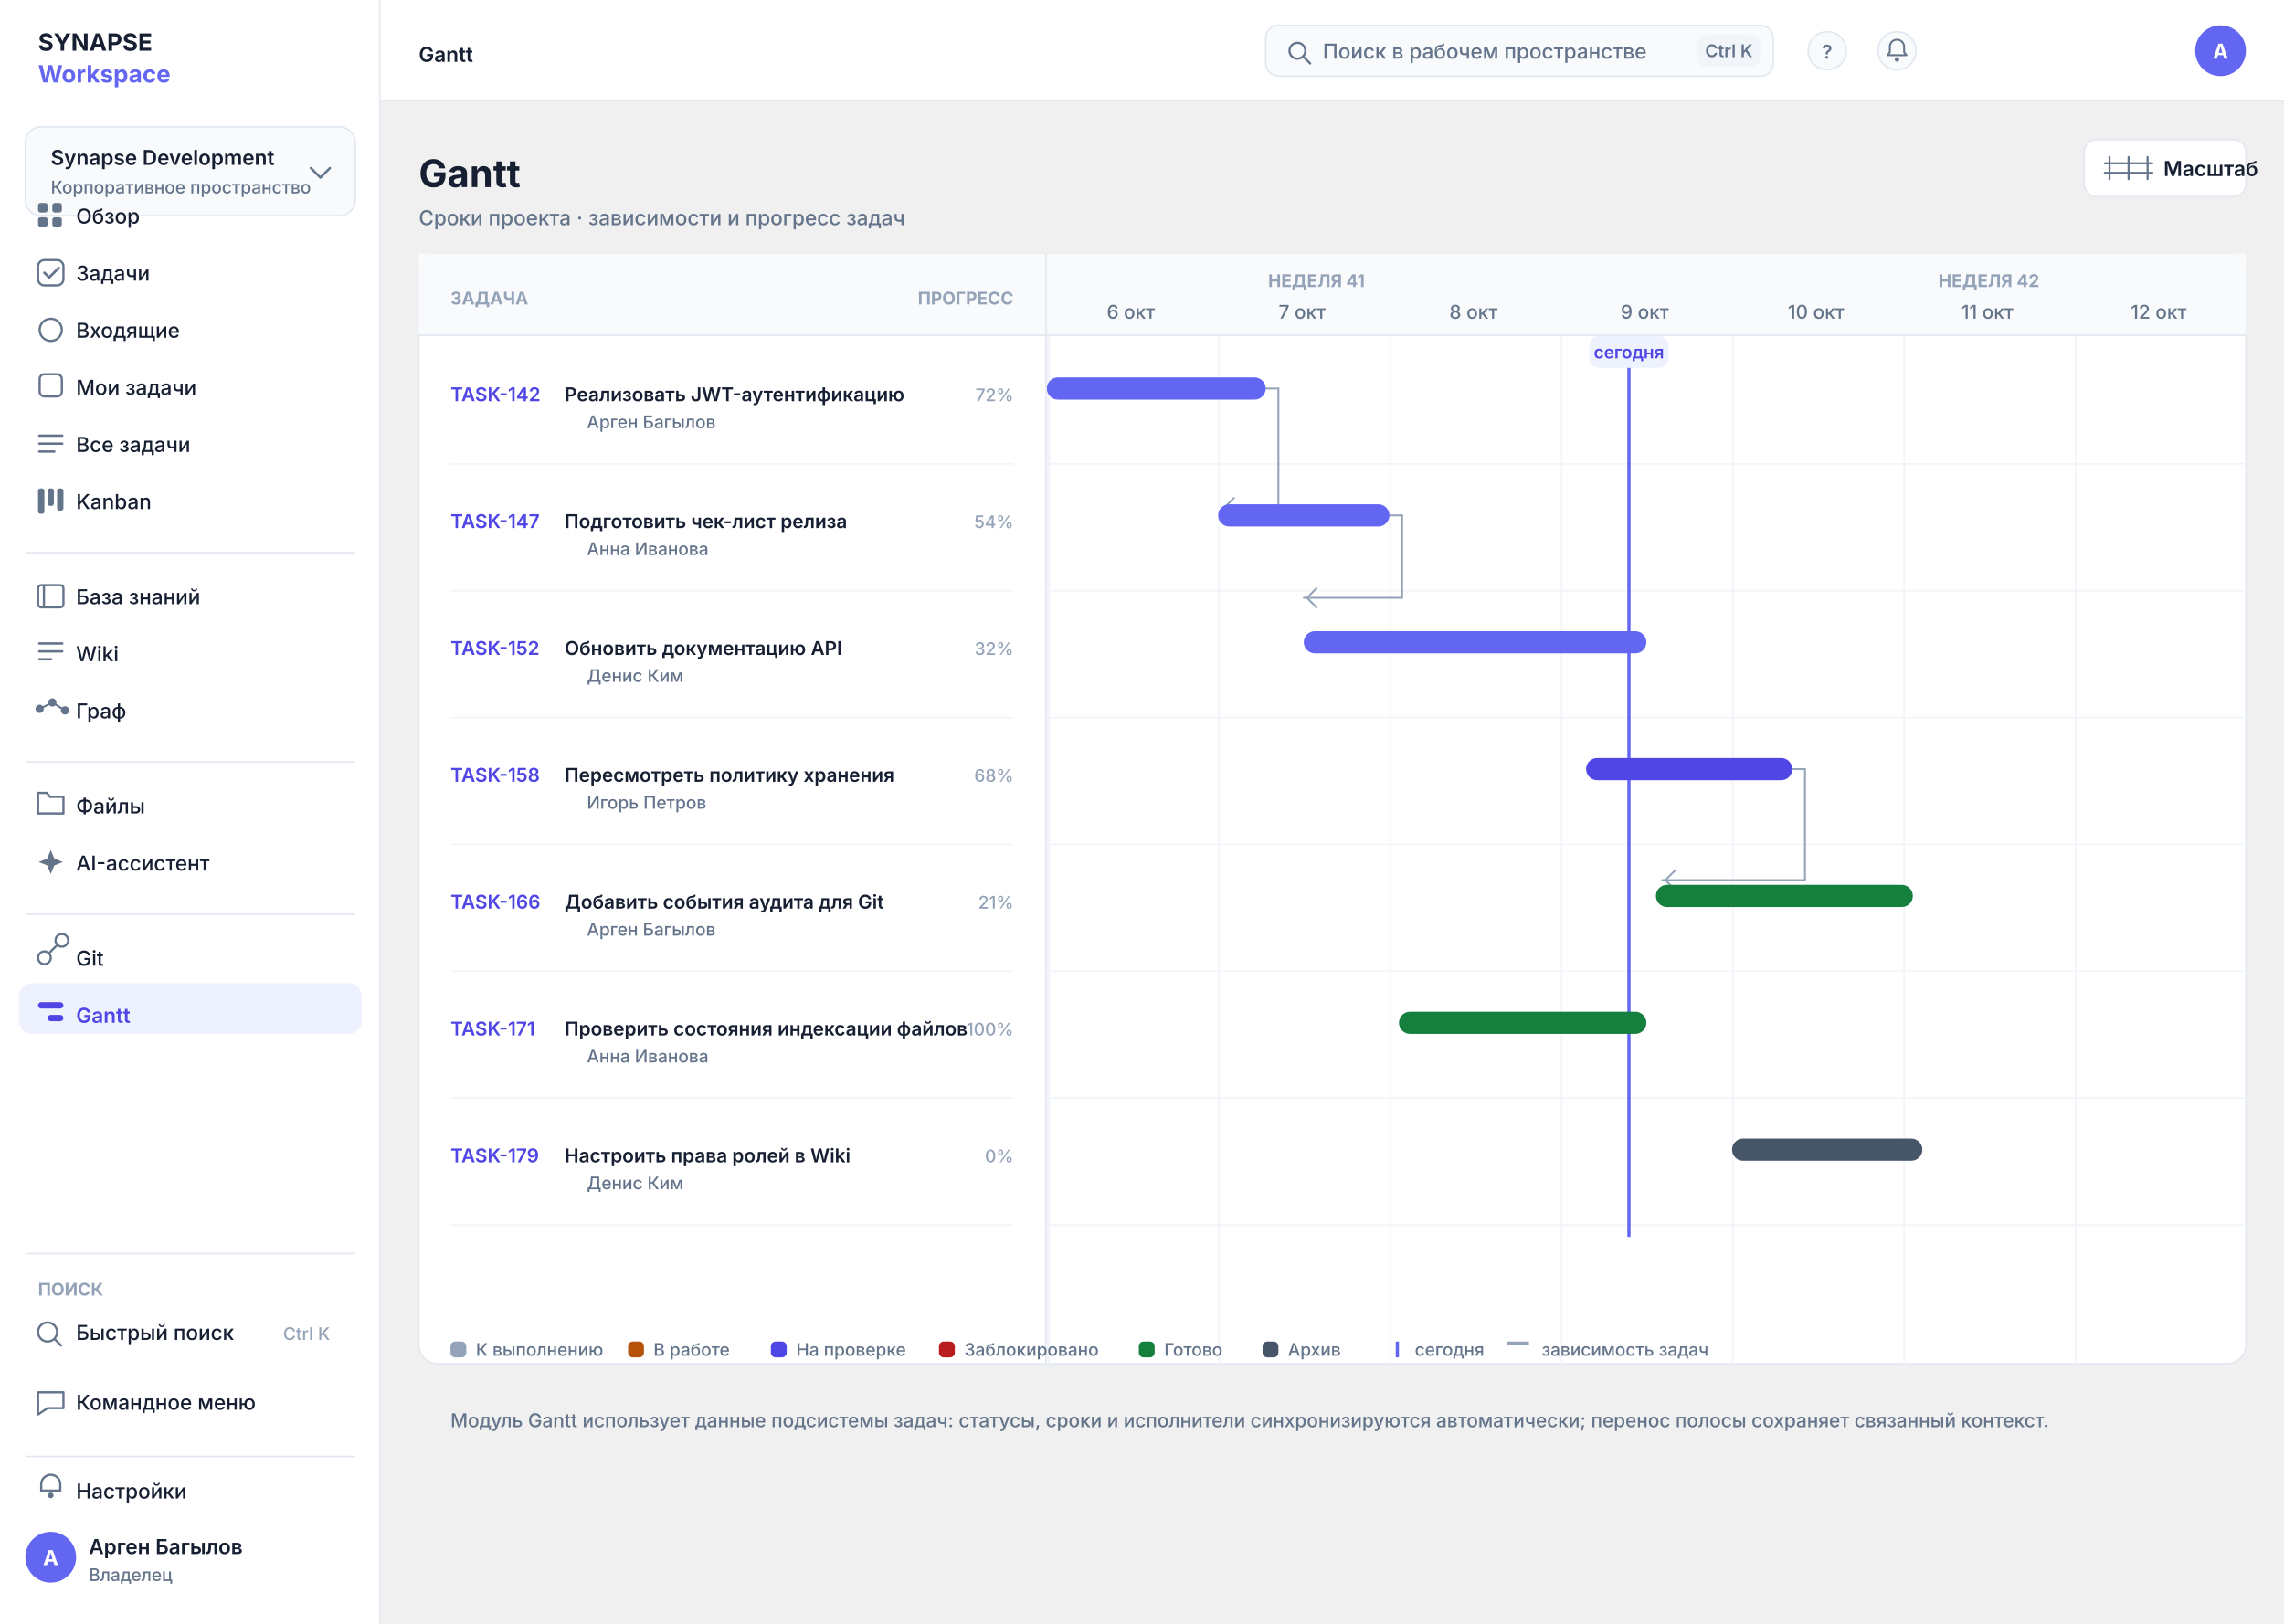
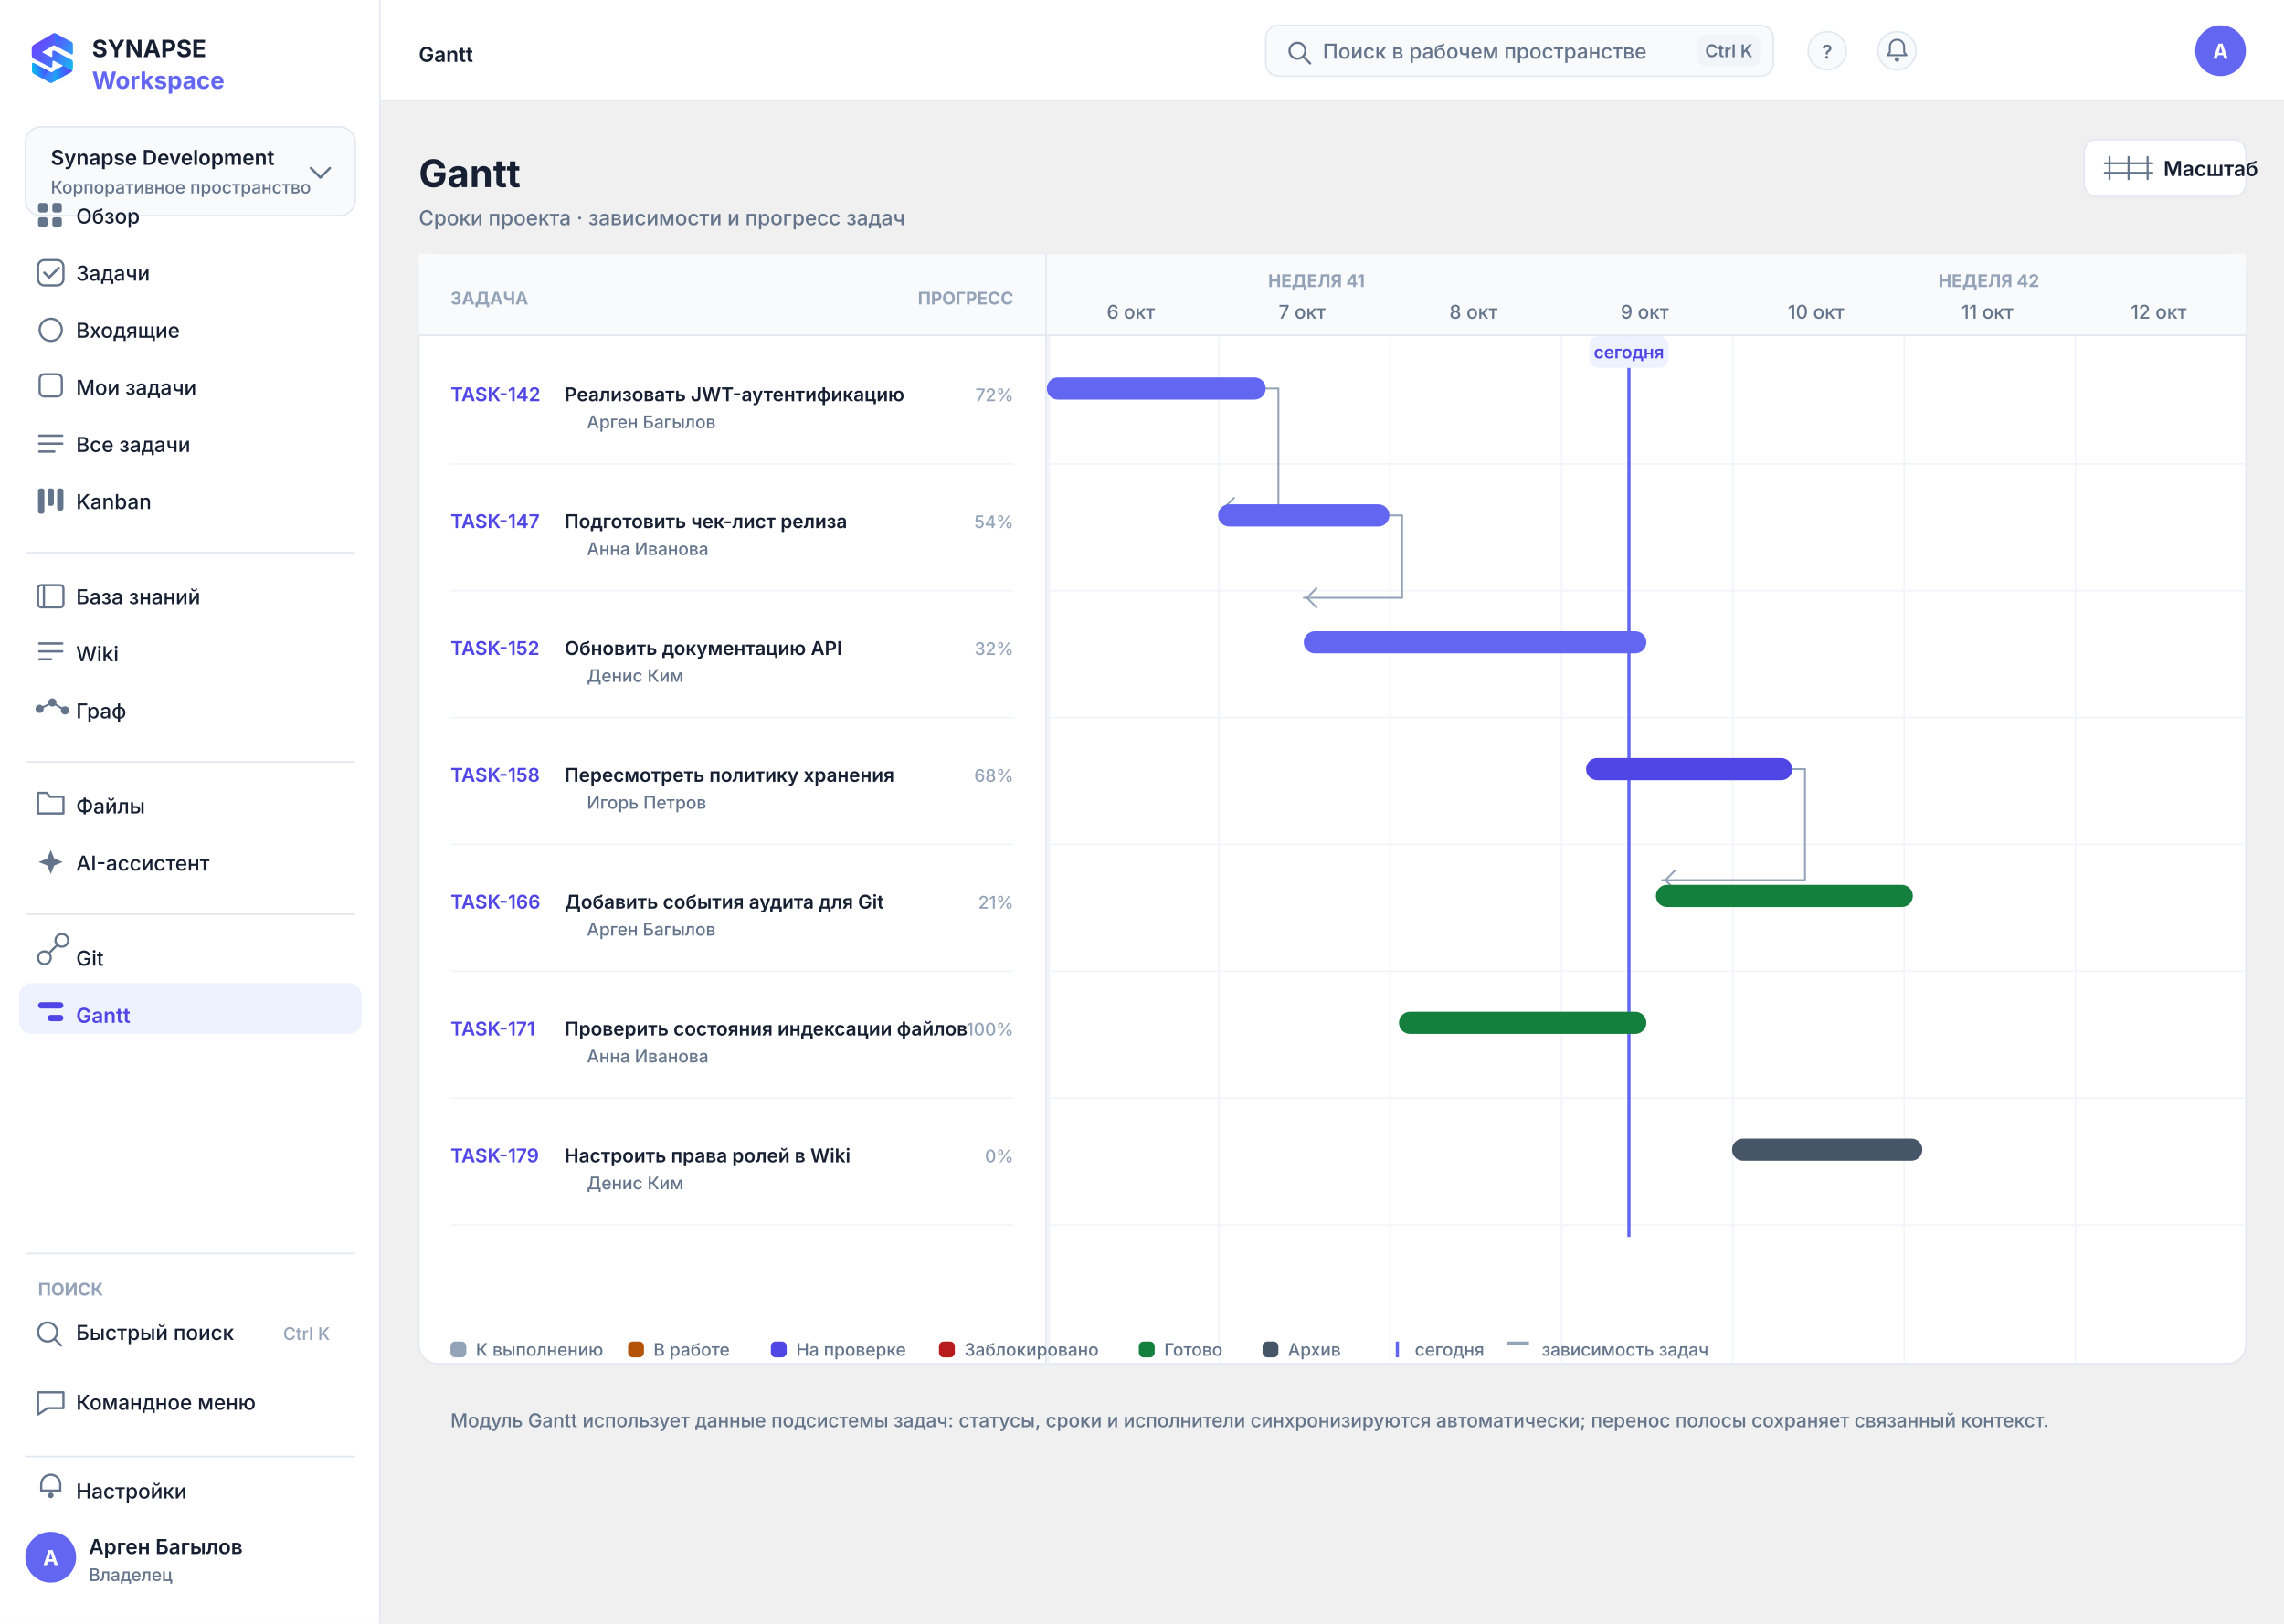
<svg xmlns="http://www.w3.org/2000/svg" width="1440" height="1024" viewBox="0 0 1440 1024" font-family="Inter, Arial, sans-serif">
+   <defs>
+     <linearGradient id="logoGrad" x1="0.000" y1="0.000" x2="1.106" y2="0.864">
+       <stop offset="0" stop-color="#713BFF" />
+       <stop offset="0.48" stop-color="#4E69FF" />
+       <stop offset="1" stop-color="#00D7E8" />
+     </linearGradient>
+     <linearGradient id="logoGrad2" x1="-0.157" y1="0.025" x2="0.975" y2="-0.157">
+       <stop offset="0" stop-color="#00CFE8" />
+       <stop offset="0.52" stop-color="#356EFF" />
+       <stop offset="1" stop-color="#7A35FF" />
+     </linearGradient>
+   </defs>
  <g id="sidebar">
    <rect id="sidebar-bg" x="0" y="0" width="240" height="1024" fill="#FFFFFF" />
    <rect id="sidebar-border" x="239" y="0" width="1" height="1024" fill="#E2E8F0" />
-     <text id="brand-line1" x="24" y="32" font-size="15" font-weight="700" fill="#172033">SYNAPSE</text>
-     <text id="brand-line2" x="24" y="52" font-size="15" font-weight="700" fill="#6366F1">Workspace</text>
+     <g id="brand-mark" transform="translate(20 21) scale(0.1912)">
+       <g id="logo-mark" transform="translate(-2.75 -1.75)">
+         <g id="logo-body" fill="url(#logoGrad)">
+           <path id="logo-body-1" d="M75.75 1.75 L79.75 2.00 L84.25 4.00 L87.00 5.75 L105.50 15.00 L106.25 15.75 L121.00 23.00 L129.25 27.75 L130.50 28.00 L135.75 31.25 L137.50 34.00 L138.50 36.75 L138.75 68.00 L138.00 69.75 L135.75 71.50 L134.25 71.50 L132.50 70.75 L122.50 65.00 L109.75 58.75 L97.75 52.00 L90.50 48.75 L77.75 41.75 L76.50 41.50 L74.50 41.75 L72.00 43.00 L61.50 49.75 L60.00 50.25 L49.50 56.75 L38.25 63.00 L37.50 64.25 L46.75 69.75 L66.50 79.75 L68.25 80.00 L69.75 79.25 L70.75 77.25 L70.75 62.00 L71.75 60.25 L73.25 59.00 L76.50 58.75 L85.25 63.75 L94.25 68.00 L104.25 73.75 L120.75 82.00 L127.00 85.75 L134.00 89.00 L136.75 91.50 L138.00 93.75 L138.75 96.50 L138.75 119.00 L136.75 125.00 L135.00 127.50 L131.50 130.50 L81.50 158.00 L71.00 164.50 L68.25 165.50 L64.50 165.50 L58.50 162.75 L45.75 155.00 L41.00 152.75 L32.00 147.25 L9.00 134.50 L5.75 131.50 L4.00 128.00 L3.75 126.00 L4.00 101.25 L6.00 99.50 L8.00 99.50 L66.00 130.00 L69.25 129.75 L91.25 117.00 L103.50 110.75 L105.00 109.75 L105.75 108.50 L104.25 107.25 L77.00 93.00 L74.75 92.00 L73.75 92.00 L71.00 94.25 L70.75 111.25 L68.50 114.00 L65.00 114.25 L61.25 112.75 L41.50 102.00 L9.50 85.75 L6.25 83.50 L5.00 82.00 L4.00 80.50 L3.00 77.50 L2.75 50.75 L4.00 46.25 L5.00 44.25 L6.00 42.75 L9.00 40.00 L34.50 25.00 L37.25 23.75 L39.50 22.00 L61.00 9.75 L68.00 5.25 L74.00 2.00 L75.75 1.75 Z" />
+         </g>
+         <g id="logo-fold" fill="url(#logoGrad2)">
+           <path id="logo-fold-1" d="M73.50 91.75 L75.75 92.00 L82.50 95.75 L83.75 95.75 L88.50 98.75 L91.25 99.75 L96.00 102.75 L104.50 107.00 L106.00 108.25 L106.00 109.25 L106.75 110.25 L112.00 112.00 L125.00 119.25 L130.50 121.75 L132.50 123.50 L134.25 124.25 L135.25 126.00 L137.25 123.50 L138.75 118.25 L138.75 96.50 L138.75 119.00 L136.75 125.00 L135.00 127.50 L131.50 130.50 L95.75 150.00 L77.25 160.75 L76.75 161.00 L77.00 159.75 L75.50 160.50 L75.25 160.00 L76.25 158.75 L75.75 158.25 L76.25 157.50 L75.75 157.00 L76.25 156.25 L75.75 155.75 L76.25 155.00 L75.75 154.25 L76.75 153.00 L76.25 152.50 L76.75 151.75 L76.25 151.25 L76.75 150.50 L76.25 149.75 L76.75 149.25 L76.25 147.00 L77.25 146.00 L76.75 145.25 L77.25 144.75 L76.75 144.00 L77.25 143.50 L76.75 142.75 L77.25 142.00 L76.75 141.50 L77.75 140.25 L77.25 139.50 L77.75 139.00 L77.25 138.25 L77.75 137.75 L77.25 137.00 L77.75 136.50 L77.25 134.25 L78.25 133.25 L77.75 132.50 L78.25 132.00 L78.00 128.25 L80.25 127.00 L81.00 126.00 L80.25 125.25 L79.25 125.25 L81.00 123.50 L80.00 123.50 L91.25 117.00 L103.50 110.75 L105.00 109.75 L105.75 108.50 L104.25 107.25 L77.00 93.00 L73.75 92.00 L71.00 94.25 L70.75 111.25 L68.50 114.00 L64.00 114.00 L68.00 114.00 L70.00 112.25 L70.75 110.75 L70.75 94.50 L71.50 93.25 L73.50 91.75 Z" />
+           <path id="logo-fold-2" d="M6.75 99.25 L11.00 101.00 L66.00 130.00 L69.25 129.75 L66.25 130.50 L57.25 126.00 L57.25 127.00 L59.50 128.75 L59.00 129.00 L55.50 127.75 L53.25 128.75 L53.00 130.75 L52.50 130.75 L52.00 132.25 L52.00 133.75 L48.50 139.75 L38.75 147.00 L38.00 147.75 L38.50 149.25 L37.75 149.75 L35.75 148.75 L35.25 149.25 L9.00 134.50 L5.25 130.75 L4.00 128.00 L3.75 126.00 L3.75 102.00 L5.50 99.75 L6.75 99.25 Z" />
+           <path id="logo-fold-3" d="M75.75 1.75 L79.75 2.00 L84.25 4.00 L117.75 21.50 L101.75 14.00 L102.00 15.00 L103.00 15.25 L103.00 15.75 L100.25 16.00 L99.50 17.00 L100.00 18.25 L99.50 19.00 L100.50 21.25 L101.75 21.25 L102.00 20.00 L102.75 21.50 L99.00 23.75 L97.00 26.00 L90.00 30.75 L84.75 35.50 L82.75 36.50 L83.00 34.75 L82.00 33.50 L82.50 33.00 L82.00 32.25 L82.50 31.50 L81.50 30.25 L82.00 29.75 L81.00 28.50 L81.50 27.75 L81.00 27.00 L81.50 26.50 L80.50 25.25 L81.00 24.50 L80.50 23.75 L81.00 23.25 L80.00 22.00 L80.50 21.25 L80.00 20.50 L80.50 20.00 L79.50 19.00 L79.75 16.50 L79.00 15.75 L79.25 13.50 L78.50 12.50 L78.75 11.50 L78.00 10.75 L78.25 8.25 L77.25 7.25 L77.75 6.75 L77.25 6.00 L77.75 5.25 L76.75 4.00 L77.50 2.50 L75.25 2.25 L72.50 3.00 L50.50 15.75 L71.50 3.25 L74.00 2.00 L75.75 1.75 Z" />
+           <path id="logo-fold-4" d="M74.00 58.75 L77.25 59.00 L85.25 63.75 L94.25 68.00 L96.75 69.75 L119.50 81.50 L87.25 65.25 L86.25 65.75 L87.50 66.50 L87.50 67.50 L87.00 67.75 L87.00 70.75 L87.50 71.75 L87.00 72.00 L87.00 73.75 L87.00 72.00 L86.50 72.00 L86.50 73.75 L86.00 74.25 L85.25 73.25 L85.75 72.50 L83.50 69.00 L80.75 68.50 L80.75 68.00 L78.75 68.00 L77.00 66.00 L78.75 62.50 L80.00 62.50 L80.75 63.25 L81.50 63.25 L82.00 62.50 L76.00 59.00 L73.75 59.25 L72.50 60.00 L71.00 62.75 L70.75 78.50 L69.25 80.00 L66.25 80.00 L44.00 68.50 L37.50 64.75 L37.25 63.75 L38.00 63.25 L37.50 63.75 L38.00 64.75 L46.75 69.75 L66.50 79.75 L68.25 80.00 L69.75 79.25 L70.75 77.25 L70.75 62.00 L71.75 60.25 L74.00 58.75 Z" />
+         </g>
+       </g>
+     </g>
+     <text id="brand-line1" x="58" y="36" font-size="15" font-weight="700" fill="#172033">SYNAPSE</text>
+     <text id="brand-line2" x="58" y="56" font-size="15" font-weight="700" fill="#6366F1">Workspace</text>
    <g id="workspace-switcher">
      <rect x="16" y="80" width="208" height="56" rx="10" fill="#F8FAFC" stroke="#E2E8F0" />
      <text x="32" y="104" font-size="13" font-weight="600" fill="#172033">Synapse Development</text>
      <text x="32" y="122" font-size="11" font-weight="500" fill="#64748B">Корпоративное пространство</text>
      <path d="M196 106l6 6 6-6" fill="none" stroke="#64748B" stroke-width="1.5" stroke-linecap="round" stroke-linejoin="round" />
    </g>
    <g id="nav-primary">
      <rect x="24" y="128" width="6" height="6" rx="1.5" fill="#64748B" />
      <rect x="33" y="128" width="6" height="6" rx="1.5" fill="#64748B" />
      <rect x="24" y="137" width="6" height="6" rx="1.5" fill="#64748B" />
      <rect x="33" y="137" width="6" height="6" rx="1.5" fill="#64748B" />
      <text x="48" y="141" font-size="13" font-weight="500" fill="#172033">Обзор</text>
      <rect id="nav-tasks" x="24" y="164" width="16" height="16" rx="4" fill="none" stroke="#64748B" stroke-width="1.4" />
      <path d="M28 172l3 3 6-6" fill="none" stroke="#64748B" stroke-width="1.6" stroke-linecap="round" stroke-linejoin="round" />
      <text x="48" y="177" font-size="13" font-weight="500" fill="#172033">Задачи</text>
      <circle cx="32" cy="208" r="7" fill="none" stroke="#64748B" stroke-width="1.4" />
      <text x="48" y="213" font-size="13" font-weight="500" fill="#172033">Входящие</text>
      <rect x="25" y="236" width="14" height="14" rx="3" fill="none" stroke="#64748B" stroke-width="1.4" />
      <text x="48" y="249" font-size="13" font-weight="500" fill="#172033">Мои задачи</text>
      <rect x="24" y="274" width="16" height="1.5" rx="0.75" fill="#64748B" />
      <rect x="24" y="279" width="16" height="1.5" rx="0.75" fill="#64748B" />
      <rect x="24" y="284" width="11" height="1.5" rx="0.75" fill="#64748B" />
      <text x="48" y="285" font-size="13" font-weight="500" fill="#172033">Все задачи</text>
      <rect x="24" y="308" width="4" height="16" rx="1.5" fill="#64748B" />
      <rect x="30" y="308" width="4" height="11" rx="1.5" fill="#64748B" />
      <rect x="36" y="308" width="4" height="14" rx="1.5" fill="#64748B" />
      <text x="48" y="321" font-size="13" font-weight="500" fill="#172033">Kanban</text>
    </g>
    <rect id="divider-1" x="16" y="348" width="208" height="1" fill="#E2E8F0" />
    <g id="nav-knowledge">
      <rect x="24" y="369" width="16" height="14" rx="2" fill="none" stroke="#64748B" stroke-width="1.4" />
      <rect x="27" y="369" width="1.4" height="14" fill="#64748B" />
      <text x="48" y="381" font-size="13" font-weight="500" fill="#172033">База знаний</text>
      <rect x="24" y="405" width="16" height="1.5" rx="0.75" fill="#64748B" />
      <rect x="24" y="410" width="16" height="1.5" rx="0.75" fill="#64748B" />
      <rect x="24" y="415" width="9" height="1.5" rx="0.75" fill="#64748B" />
      <text x="48" y="417" font-size="13" font-weight="500" fill="#172033">Wiki</text>
      <path d="M25 447l8-4 8 5" fill="none" stroke="#64748B" stroke-width="1.2" />
      <circle cx="25" cy="447" r="2.6" fill="#64748B" />
      <circle cx="33" cy="443" r="2.6" fill="#64748B" />
      <circle cx="41" cy="448" r="2.6" fill="#64748B" />
      <text x="48" y="453" font-size="13" font-weight="500" fill="#172033">Граф</text>
    </g>
    <rect id="divider-2" x="16" y="480" width="208" height="1" fill="#E2E8F0" />
    <g id="nav-workspace">
      <path d="M24 500h5.5l2 2.5h8.5v10.5H24z" fill="none" stroke="#64748B" stroke-width="1.4" stroke-linejoin="round" />
      <text x="48" y="513" font-size="13" font-weight="500" fill="#172033">Файлы</text>
      <path d="M32 536l2.2 5.4 5.4 2.2-5.4 2.2-2.2 5.4-2.2-5.4-5.4-2.2 5.4-2.2z" fill="#64748B" />
      <text x="48" y="549" font-size="13" font-weight="500" fill="#172033">AI-ассистент</text>
    </g>
    <rect id="divider-3" x="16" y="576" width="208" height="1" fill="#E2E8F0" />
    <g id="nav-modules">
      <circle cx="28" cy="604" r="4" fill="none" stroke="#64748B" stroke-width="1.4" />
      <path d="M31 601l6-6" fill="none" stroke="#64748B" stroke-width="1.4" />
      <circle cx="39" cy="593" r="4" fill="none" stroke="#64748B" stroke-width="1.4" />
      <text x="48" y="609" font-size="13" font-weight="500" fill="#172033">Git</text>
      <rect id="nav-gantt" x="12" y="620" width="216" height="32" rx="8" fill="#EEF2FF" />
      <rect x="24" y="632" width="16" height="4" rx="2" fill="#4F46E5" />
      <rect x="30" y="640" width="10" height="4" rx="2" fill="#4F46E5" />
      <text x="48" y="645" font-size="13" font-weight="600" fill="#4F46E5">Gantt</text>
    </g>
    <rect id="divider-4" x="16" y="790" width="208" height="1" fill="#E2E8F0" />
    <text id="nav-search-label" x="24" y="817" font-size="11" font-weight="700" fill="#94A3B8">ПОИСК</text>
    <circle cx="30" cy="840" r="6" fill="none" stroke="#64748B" stroke-width="1.4" />
    <path d="M34.5 844.5l4 4" fill="none" stroke="#64748B" stroke-width="1.4" stroke-linecap="round" />
    <text x="48" y="845" font-size="13" font-weight="500" fill="#172033">Быстрый поиск</text>
    <text x="208" y="845" font-size="11" font-weight="500" fill="#94A3B8" text-anchor="end">Ctrl K</text>
    <path d="M24 878h16v10H30l-6 4z" fill="none" stroke="#64748B" stroke-width="1.4" stroke-linejoin="round" />
    <text x="48" y="889" font-size="13" font-weight="500" fill="#172033">Командное меню</text>
    <rect id="divider-5" x="16" y="918" width="208" height="1" fill="#E2E8F0" />
    <path d="M32 930a6 6 0 0 1 6 6v4h-12v-4a6 6 0 0 1 6-6z" fill="none" stroke="#64748B" stroke-width="1.4" />
    <circle cx="32" cy="943" r="1.8" fill="#64748B" />
    <text x="48" y="945" font-size="13" font-weight="500" fill="#172033">Настройки</text>
    <g id="sidebar-user">
      <circle cx="32" cy="982" r="16" fill="#6366F1" />
      <text x="32" y="987" font-size="13" font-weight="700" fill="#FFFFFF" text-anchor="middle">А</text>
      <text x="56" y="980" font-size="13" font-weight="600" fill="#172033">Арген Багылов</text>
      <text x="56" y="997" font-size="11" font-weight="500" fill="#64748B">Владелец</text>
    </g>
  </g>
  <g id="topbar">
    <rect id="topbar-bg" x="240" y="0" width="1200" height="64" fill="#FFFFFF" />
    <rect id="topbar-border" x="240" y="63" width="1200" height="1" fill="#E2E8F0" />
    <text id="topbar-title" x="264" y="39" font-size="13" font-weight="600" fill="#172033">Gantt</text>
    <g id="topbar-search">
      <rect x="798" y="16" width="320" height="32" rx="8" fill="#F8FAFC" stroke="#E2E8F0" />
      <circle cx="818" cy="32" r="5" fill="none" stroke="#64748B" stroke-width="1.4" />
      <path d="M822 36l4 4" fill="none" stroke="#64748B" stroke-width="1.4" stroke-linecap="round" />
      <text x="834" y="37" font-size="13" font-weight="500" fill="#64748B">Поиск в рабочем пространстве</text>
      <rect x="1070" y="22" width="40" height="20" rx="6" fill="#F1F5F9" />
      <text x="1090" y="36" font-size="11" font-weight="600" fill="#64748B" text-anchor="middle">Ctrl K</text>
    </g>
    <g id="topbar-help">
      <circle cx="1152" cy="32" r="12" fill="#F8FAFC" stroke="#E2E8F0" />
      <text x="1152" y="37" font-size="12" font-weight="600" fill="#64748B" text-anchor="middle">?</text>
    </g>
    <g id="topbar-notifications">
      <circle cx="1196" cy="32" r="12" fill="#F8FAFC" stroke="#E2E8F0" />
      <path d="M1196 25a4.5 4.5 0 0 0-4.5 4.5v3.5l-1.5 1.8h12l-1.5-1.8v-3.5a4.5 4.5 0 0 0-4.5-4.5z" fill="none" stroke="#64748B" stroke-width="1.2" stroke-linejoin="round" />
      <circle cx="1196" cy="37.5" r="1.4" fill="#64748B" />
    </g>
    <g id="topbar-user">
      <circle cx="1400" cy="32" r="16" fill="#6366F1" />
      <text x="1400" y="37" font-size="13" font-weight="700" fill="#FFFFFF" text-anchor="middle">А</text>
    </g>
  </g>
  <g id="content">
    <text id="page-title" x="264" y="118" font-size="24" font-weight="700" fill="#172033">Gantt</text>
    <text id="page-subtitle" x="264" y="142" font-size="13" font-weight="500" fill="#64748B">Сроки проекта · зависимости и прогресс задач</text>
    <g id="btn-scale">
      <rect x="1314" y="88" width="102" height="36" rx="8" fill="#FFFFFF" stroke="#E2E8F0" />
      <path d="M1330 99v14M1342 99v14M1354 99v14M1327 103h30M1327 109h30" fill="none" stroke="#64748B" stroke-width="1.3" stroke-linecap="round" />
      <text x="1364" y="111" font-size="13" font-weight="600" fill="#172033">Масштаб</text>
    </g>
    <g id="gantt-chart">
      <rect id="gantt-card" x="264" y="160" width="1152" height="700" rx="12" fill="#FFFFFF" stroke="#E2E8F0" />
      <rect id="gantt-head" x="264" y="160" width="1152" height="52" fill="#F8FAFC" />
      <rect id="gantt-head-border" x="264" y="211" width="1152" height="1" fill="#E2E8F0" />
      <text id="gantt-col-task" x="284" y="192" font-size="11" font-weight="700" fill="#94A3B8">ЗАДАЧА</text>
      <text id="gantt-col-progress" x="639" y="192" font-size="11" font-weight="700" fill="#94A3B8" text-anchor="end">ПРОГРЕСС</text>
      <rect id="gantt-col-divider" x="659" y="160" width="1" height="700" fill="#E2E8F0" />
      <g id="gantt-tasklist">
        <g id="gantt-row-1">
          <text x="284" y="253" font-size="12" font-weight="600" fill="#4F46E5">TASK-142</text>
          <text x="356" y="253" font-size="12" font-weight="600" fill="#172033">Реализовать JWT-аутентификацию</text>
          <text x="370" y="270" font-size="11" font-weight="500" fill="#64748B">Арген Багылов</text>
          <text x="639" y="253" font-size="11" font-weight="500" fill="#94A3B8" text-anchor="end">72%</text>
          <rect x="284" y="292" width="355" height="1" fill="#F1F5F9" />
        </g>
        <g id="gantt-row-2">
          <text x="284" y="333" font-size="12" font-weight="600" fill="#4F46E5">TASK-147</text>
          <text x="356" y="333" font-size="12" font-weight="600" fill="#172033">Подготовить чек-лист релиза</text>
          <text x="370" y="350" font-size="11" font-weight="500" fill="#64748B">Анна Иванова</text>
          <text x="639" y="333" font-size="11" font-weight="500" fill="#94A3B8" text-anchor="end">54%</text>
          <rect x="284" y="372" width="355" height="1" fill="#F1F5F9" />
        </g>
        <g id="gantt-row-3">
          <text x="284" y="413" font-size="12" font-weight="600" fill="#4F46E5">TASK-152</text>
          <text x="356" y="413" font-size="12" font-weight="600" fill="#172033">Обновить документацию API</text>
          <text x="370" y="430" font-size="11" font-weight="500" fill="#64748B">Денис Ким</text>
          <text x="639" y="413" font-size="11" font-weight="500" fill="#94A3B8" text-anchor="end">32%</text>
          <rect x="284" y="452" width="355" height="1" fill="#F1F5F9" />
        </g>
        <g id="gantt-row-4">
          <text x="284" y="493" font-size="12" font-weight="600" fill="#4F46E5">TASK-158</text>
          <text x="356" y="493" font-size="12" font-weight="600" fill="#172033">Пересмотреть политику хранения</text>
          <text x="370" y="510" font-size="11" font-weight="500" fill="#64748B">Игорь Петров</text>
          <text x="639" y="493" font-size="11" font-weight="500" fill="#94A3B8" text-anchor="end">68%</text>
          <rect x="284" y="532" width="355" height="1" fill="#F1F5F9" />
        </g>
        <g id="gantt-row-5">
          <text x="284" y="573" font-size="12" font-weight="600" fill="#4F46E5">TASK-166</text>
          <text x="356" y="573" font-size="12" font-weight="600" fill="#172033">Добавить события аудита для Git</text>
          <text x="370" y="590" font-size="11" font-weight="500" fill="#64748B">Арген Багылов</text>
          <text x="639" y="573" font-size="11" font-weight="500" fill="#94A3B8" text-anchor="end">21%</text>
          <rect x="284" y="612" width="355" height="1" fill="#F1F5F9" />
        </g>
        <g id="gantt-row-6">
          <text x="284" y="653" font-size="12" font-weight="600" fill="#4F46E5">TASK-171</text>
          <text x="356" y="653" font-size="12" font-weight="600" fill="#172033">Проверить состояния индексации файлов</text>
          <text x="370" y="670" font-size="11" font-weight="500" fill="#64748B">Анна Иванова</text>
          <text x="639" y="653" font-size="11" font-weight="500" fill="#94A3B8" text-anchor="end">100%</text>
          <rect x="284" y="692" width="355" height="1" fill="#F1F5F9" />
        </g>
        <g id="gantt-row-7">
          <text x="284" y="733" font-size="12" font-weight="600" fill="#4F46E5">TASK-179</text>
          <text x="356" y="733" font-size="12" font-weight="600" fill="#172033">Настроить права ролей в Wiki</text>
          <text x="370" y="750" font-size="11" font-weight="500" fill="#64748B">Денис Ким</text>
          <text x="639" y="733" font-size="11" font-weight="500" fill="#94A3B8" text-anchor="end">0%</text>
          <rect x="284" y="772" width="355" height="1" fill="#F1F5F9" />
        </g>
      </g>
      <g id="gantt-timeline">
        <text id="gantt-week-1" x="830" y="181" font-size="11" font-weight="700" fill="#94A3B8" text-anchor="middle">НЕДЕЛЯ 41</text>
        <text id="gantt-week-2" x="1254" y="181" font-size="11" font-weight="700" fill="#94A3B8" text-anchor="middle">НЕДЕЛЯ 42</text>
        <text id="gantt-day-1" x="713" y="201" font-size="12" font-weight="500" fill="#64748B" text-anchor="middle">6 окт</text>
        <text id="gantt-day-2" x="821" y="201" font-size="12" font-weight="500" fill="#64748B" text-anchor="middle">7 окт</text>
        <text id="gantt-day-3" x="929" y="201" font-size="12" font-weight="500" fill="#64748B" text-anchor="middle">8 окт</text>
        <text id="gantt-day-4" x="1037" y="201" font-size="12" font-weight="500" fill="#64748B" text-anchor="middle">9 окт</text>
        <text id="gantt-day-5" x="1145" y="201" font-size="12" font-weight="500" fill="#64748B" text-anchor="middle">10 окт</text>
        <text id="gantt-day-6" x="1253" y="201" font-size="12" font-weight="500" fill="#64748B" text-anchor="middle">11 окт</text>
        <text id="gantt-day-7" x="1361" y="201" font-size="12" font-weight="500" fill="#64748B" text-anchor="middle">12 окт</text>
        <rect id="gantt-grid-1" x="660" y="212" width="2" height="648" fill="#F1F5F9" />
        <rect id="gantt-grid-2" x="768" y="212" width="1" height="648" fill="#F1F5F9" />
        <rect id="gantt-grid-3" x="876" y="212" width="1" height="648" fill="#F1F5F9" />
        <rect id="gantt-grid-4" x="984" y="212" width="1" height="648" fill="#F1F5F9" />
        <rect id="gantt-grid-5" x="1092" y="212" width="1" height="648" fill="#F1F5F9" />
        <rect id="gantt-grid-6" x="1200" y="212" width="1" height="648" fill="#F1F5F9" />
        <rect id="gantt-grid-7" x="1308" y="212" width="1" height="648" fill="#F1F5F9" />
        <rect id="gantt-row-line-1" x="660" y="292" width="756" height="1" fill="#F1F5F9" />
        <rect id="gantt-row-line-2" x="660" y="372" width="756" height="1" fill="#F1F5F9" />
        <rect id="gantt-row-line-3" x="660" y="452" width="756" height="1" fill="#F1F5F9" />
        <rect id="gantt-row-line-4" x="660" y="532" width="756" height="1" fill="#F1F5F9" />
        <rect id="gantt-row-line-5" x="660" y="612" width="756" height="1" fill="#F1F5F9" />
        <rect id="gantt-row-line-6" x="660" y="692" width="756" height="1" fill="#F1F5F9" />
        <rect id="gantt-row-line-7" x="660" y="772" width="756" height="1" fill="#F1F5F9" />
        <g id="gantt-deps">
          <path id="dep-1" d="M798 245h8v75h-34" fill="none" stroke="#94A3B8" stroke-width="1.2" stroke-linecap="round" />
          <path id="dep-1-head" d="M778 314l-6 6 6 6" fill="none" stroke="#94A3B8" stroke-width="1.2" stroke-linecap="round" stroke-linejoin="round" />
          <path id="dep-2" d="M876 325h8v52h-62" fill="none" stroke="#94A3B8" stroke-width="1.2" stroke-linecap="round" />
          <path id="dep-2-head" d="M830 371l-6 6 6 6" fill="none" stroke="#94A3B8" stroke-width="1.2" stroke-linecap="round" stroke-linejoin="round" />
          <path id="dep-3" d="M1130 485h8v70h-90" fill="none" stroke="#94A3B8" stroke-width="1.2" stroke-linecap="round" />
          <path id="dep-3-head" d="M1056 549l-6 6 6 6" fill="none" stroke="#94A3B8" stroke-width="1.2" stroke-linecap="round" stroke-linejoin="round" />
        </g>
        <rect id="gantt-today-line" x="1026" y="212" width="2" height="568" fill="#6366F1" />
        <rect id="gantt-today-chip" x="1002" y="212" width="50" height="20" rx="6" fill="#EEF2FF" />
        <text id="gantt-today-label" x="1027" y="226" font-size="11" font-weight="600" fill="#4F46E5" text-anchor="middle">сегодня</text>
        <g id="gantt-bars">
          <rect id="bar-142" x="660" y="238" width="138" height="14" rx="7" fill="#6366F1" />
          <rect id="bar-147" x="768" y="318" width="108" height="14" rx="7" fill="#6366F1" />
          <rect id="bar-152" x="822" y="398" width="216" height="14" rx="7" fill="#6366F1" />
          <rect id="bar-158" x="1000" y="478" width="130" height="14" rx="7" fill="#4F46E5" />
          <rect id="bar-166" x="1044" y="558" width="162" height="14" rx="7" fill="#15803D" />
          <rect id="bar-171" x="882" y="638" width="156" height="14" rx="7" fill="#15803D" />
          <rect id="bar-179" x="1092" y="718" width="120" height="14" rx="7" fill="#475569" />
        </g>
      </g>
      <g id="gantt-legend">
        <rect id="legend-item-todo" x="284" y="846" width="10" height="10" rx="3" fill="#94A3B8" />
        <text x="300" y="855" font-size="11" font-weight="500" fill="#64748B">К выполнению</text>
        <rect id="legend-item-progress" x="396" y="846" width="10" height="10" rx="3" fill="#B45309" />
        <text x="412" y="855" font-size="11" font-weight="500" fill="#64748B">В работе</text>
        <rect id="legend-item-review" x="486" y="846" width="10" height="10" rx="3" fill="#4F46E5" />
        <text x="502" y="855" font-size="11" font-weight="500" fill="#64748B">На проверке</text>
        <rect id="legend-item-blocked" x="592" y="846" width="10" height="10" rx="3" fill="#B91C1C" />
        <text x="608" y="855" font-size="11" font-weight="500" fill="#64748B">Заблокировано</text>
        <rect id="legend-item-done" x="718" y="846" width="10" height="10" rx="3" fill="#15803D" />
        <text x="734" y="855" font-size="11" font-weight="500" fill="#64748B">Готово</text>
        <rect id="legend-item-archive" x="796" y="846" width="10" height="10" rx="3" fill="#475569" />
        <text x="812" y="855" font-size="11" font-weight="500" fill="#64748B">Архив</text>
        <rect id="legend-item-today" x="880" y="846" width="2" height="10" fill="#6366F1" />
        <text x="892" y="855" font-size="11" font-weight="500" fill="#64748B">сегодня</text>
        <rect id="legend-item-dep" x="950" y="846" width="14" height="2" fill="#94A3B8" />
        <text x="972" y="855" font-size="11" font-weight="500" fill="#64748B">зависимость задач</text>
        <rect id="legend-divider" x="264" y="874" width="1152" height="1" fill="#F1F5F9" />
        <text id="gantt-note" x="284" y="900" font-size="12" font-weight="500" fill="#64748B">Модуль Gantt использует данные подсистемы задач: статусы, сроки и исполнители синхронизируются автоматически; перенос полосы сохраняет связанный контекст.</text>
      </g>
    </g>
  </g>
</svg>
